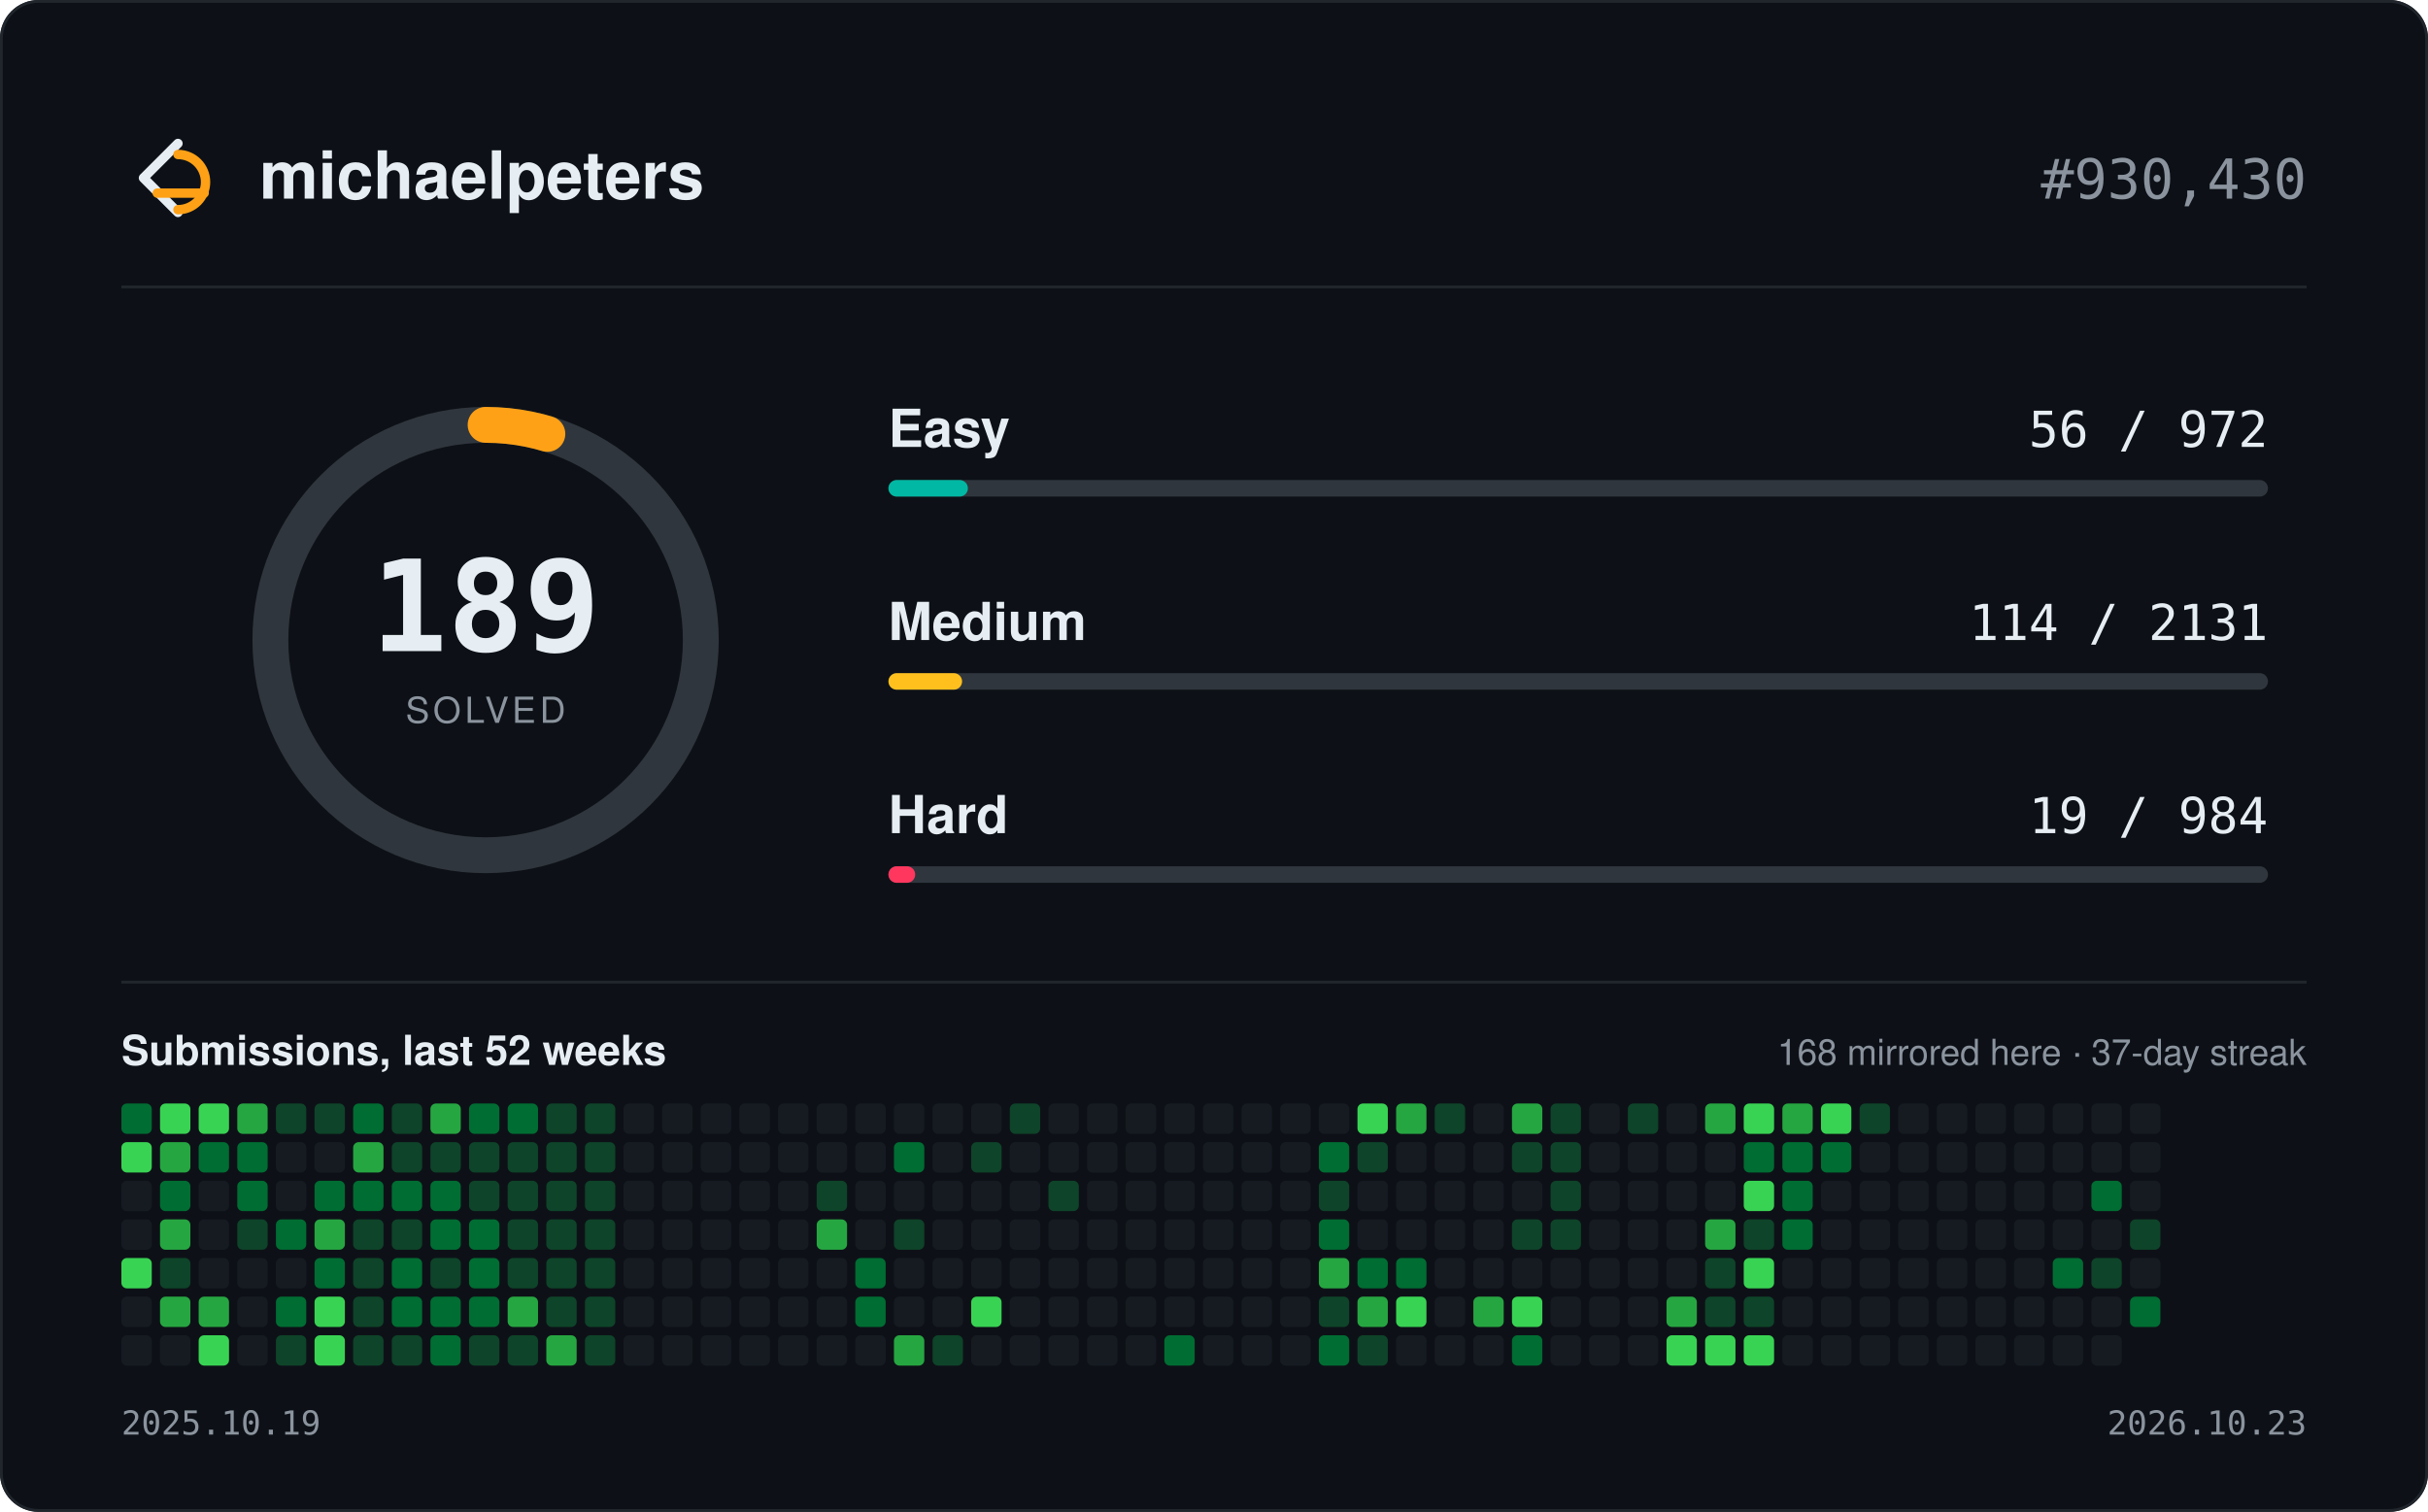
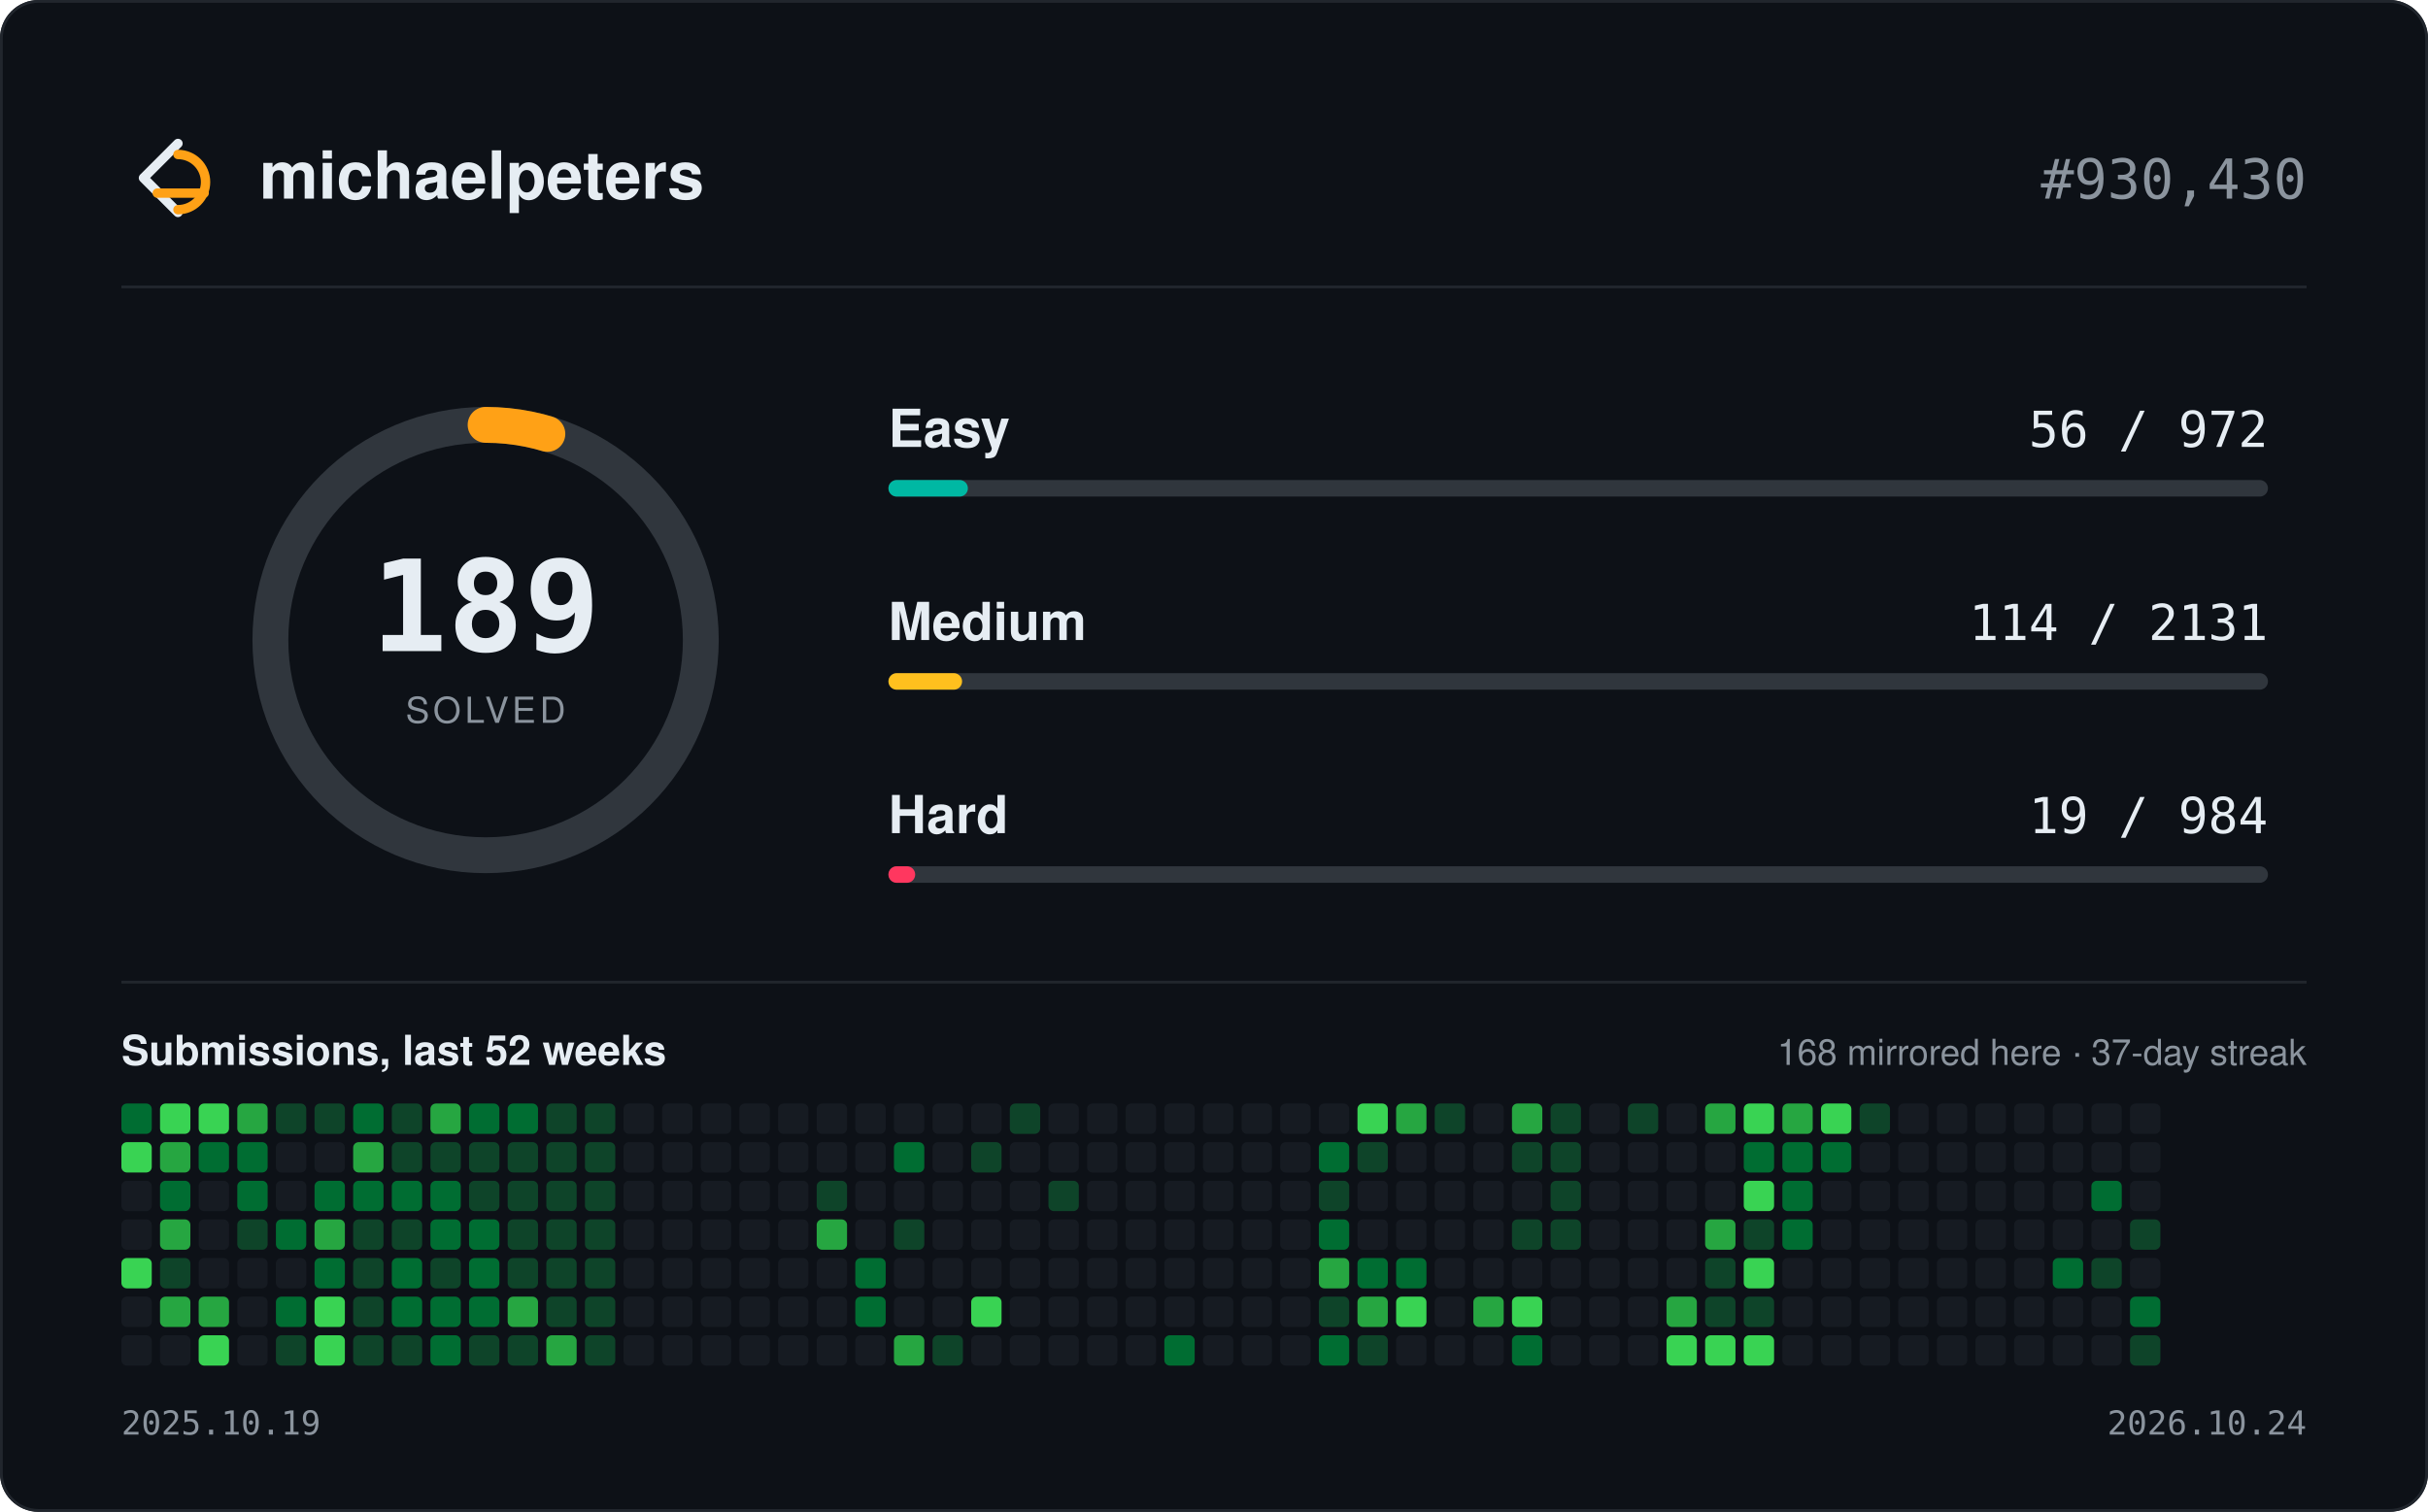
<svg xmlns="http://www.w3.org/2000/svg" width="880" height="548" viewBox="0 0 880 548" role="img" aria-label="LeetCode progress for michaelpeters: 189 problems solved">
  <rect width="880" height="548" rx="14" fill="#0d1117" />
  <rect x="0.5" y="0.5" width="879" height="547" rx="13.5" fill="none" stroke="#21262d" />
  <g transform="translate(44,50)">
    <path d="M20.5 2 L8 14.5 L20.5 27" fill="none" stroke="#e6edf3" stroke-width="3.4" stroke-linecap="round" stroke-linejoin="round" />
    <path d="M13 20 L30 20" fill="none" stroke="#ffa116" stroke-width="3.4" stroke-linecap="round" />
    <path d="M20.5 6 A 10 10 0 1 1 20.5 26" fill="none" stroke="#ffa116" stroke-width="3.4" stroke-linecap="round" />
  </g>
  <text x="94" y="72" fill="#e6edf3" font-family="-apple-system,BlinkMacSystemFont,'Segoe UI',Helvetica,Arial,sans-serif" font-size="24" font-weight="700">michaelpeters</text>
  <text x="836" y="72" fill="#8b949e" font-family="ui-monospace,SFMono-Regular,'SF Mono',Menlo,Consolas,monospace" font-size="20" text-anchor="end">#930,430</text>
  <line x1="44" y1="104" x2="836" y2="104" stroke="#21262d" />
  <circle cx="176" cy="232" r="78" fill="none" stroke="#30363d" stroke-width="13" />
  <circle cx="176" cy="232" r="78" fill="none" stroke="#ffa116" stroke-width="13" stroke-linecap="round" stroke-dasharray="22.7 490.1" transform="rotate(-90 176 232)" />
  <text x="176" y="236" fill="#e6edf3" font-family="ui-monospace,SFMono-Regular,'SF Mono',Menlo,Consolas,monospace" font-size="46" font-weight="700" text-anchor="middle">189</text>
  <text x="176" y="262" fill="#8b949e" font-family="-apple-system,BlinkMacSystemFont,'Segoe UI',Helvetica,Arial,sans-serif" font-size="13" text-anchor="middle" letter-spacing="1.4">SOLVED</text>
  <text x="322" y="162" fill="#e6edf3" font-family="-apple-system,BlinkMacSystemFont,'Segoe UI',Helvetica,Arial,sans-serif" font-size="19" font-weight="700">Easy</text>
  <text x="822" y="162" fill="#e6edf3" font-family="ui-monospace,SFMono-Regular,'SF Mono',Menlo,Consolas,monospace" font-size="18" text-anchor="end">56 / 972</text>
  <rect x="322" y="174" width="500" height="6" rx="3" fill="#30363d" />
  <rect x="322" y="174" width="28.8" height="6" rx="3" fill="#00b8a3" />
  <text x="322" y="232" fill="#e6edf3" font-family="-apple-system,BlinkMacSystemFont,'Segoe UI',Helvetica,Arial,sans-serif" font-size="19" font-weight="700">Medium</text>
  <text x="822" y="232" fill="#e6edf3" font-family="ui-monospace,SFMono-Regular,'SF Mono',Menlo,Consolas,monospace" font-size="18" text-anchor="end">114 / 2131</text>
  <rect x="322" y="244" width="500" height="6" rx="3" fill="#30363d" />
  <rect x="322" y="244" width="26.7" height="6" rx="3" fill="#ffc01e" />
  <text x="322" y="302" fill="#e6edf3" font-family="-apple-system,BlinkMacSystemFont,'Segoe UI',Helvetica,Arial,sans-serif" font-size="19" font-weight="700">Hard</text>
  <text x="822" y="302" fill="#e6edf3" font-family="ui-monospace,SFMono-Regular,'SF Mono',Menlo,Consolas,monospace" font-size="18" text-anchor="end">19 / 984</text>
  <rect x="322" y="314" width="500" height="6" rx="3" fill="#30363d" />
  <rect x="322" y="314" width="9.7" height="6" rx="3" fill="#ff375f" />
  <line x1="44" y1="356" x2="836" y2="356" stroke="#21262d" />
  <text x="44" y="386" fill="#e6edf3" font-family="-apple-system,BlinkMacSystemFont,'Segoe UI',Helvetica,Arial,sans-serif" font-size="15" font-weight="600">Submissions, last 52 weeks</text>
  <text x="836" y="386" fill="#8b949e" font-family="-apple-system,BlinkMacSystemFont,'Segoe UI',Helvetica,Arial,sans-serif" font-size="13" text-anchor="end">168 mirrored here · 37-day streak</text>
  <rect x="44" y="400" width="11" height="11" rx="2" fill="#006d32" />
  <rect x="44" y="414" width="11" height="11" rx="2" fill="#39d353" />
  <rect x="44" y="428" width="11" height="11" rx="2" fill="#161b22" />
  <rect x="44" y="442" width="11" height="11" rx="2" fill="#161b22" />
  <rect x="44" y="456" width="11" height="11" rx="2" fill="#39d353" />
  <rect x="44" y="470" width="11" height="11" rx="2" fill="#161b22" />
  <rect x="44" y="484" width="11" height="11" rx="2" fill="#161b22" />
  <rect x="58" y="400" width="11" height="11" rx="2" fill="#39d353" />
  <rect x="58" y="414" width="11" height="11" rx="2" fill="#26a641" />
  <rect x="58" y="428" width="11" height="11" rx="2" fill="#006d32" />
  <rect x="58" y="442" width="11" height="11" rx="2" fill="#26a641" />
  <rect x="58" y="456" width="11" height="11" rx="2" fill="#0e4429" />
  <rect x="58" y="470" width="11" height="11" rx="2" fill="#26a641" />
  <rect x="58" y="484" width="11" height="11" rx="2" fill="#161b22" />
  <rect x="72" y="400" width="11" height="11" rx="2" fill="#39d353" />
  <rect x="72" y="414" width="11" height="11" rx="2" fill="#006d32" />
  <rect x="72" y="428" width="11" height="11" rx="2" fill="#161b22" />
  <rect x="72" y="442" width="11" height="11" rx="2" fill="#161b22" />
  <rect x="72" y="456" width="11" height="11" rx="2" fill="#161b22" />
  <rect x="72" y="470" width="11" height="11" rx="2" fill="#26a641" />
  <rect x="72" y="484" width="11" height="11" rx="2" fill="#39d353" />
  <rect x="86" y="400" width="11" height="11" rx="2" fill="#26a641" />
  <rect x="86" y="414" width="11" height="11" rx="2" fill="#006d32" />
  <rect x="86" y="428" width="11" height="11" rx="2" fill="#006d32" />
  <rect x="86" y="442" width="11" height="11" rx="2" fill="#0e4429" />
  <rect x="86" y="456" width="11" height="11" rx="2" fill="#161b22" />
  <rect x="86" y="470" width="11" height="11" rx="2" fill="#161b22" />
  <rect x="86" y="484" width="11" height="11" rx="2" fill="#161b22" />
  <rect x="100" y="400" width="11" height="11" rx="2" fill="#0e4429" />
  <rect x="100" y="414" width="11" height="11" rx="2" fill="#161b22" />
  <rect x="100" y="428" width="11" height="11" rx="2" fill="#161b22" />
  <rect x="100" y="442" width="11" height="11" rx="2" fill="#006d32" />
  <rect x="100" y="456" width="11" height="11" rx="2" fill="#161b22" />
  <rect x="100" y="470" width="11" height="11" rx="2" fill="#006d32" />
  <rect x="100" y="484" width="11" height="11" rx="2" fill="#0e4429" />
  <rect x="114" y="400" width="11" height="11" rx="2" fill="#0e4429" />
  <rect x="114" y="414" width="11" height="11" rx="2" fill="#161b22" />
  <rect x="114" y="428" width="11" height="11" rx="2" fill="#006d32" />
  <rect x="114" y="442" width="11" height="11" rx="2" fill="#26a641" />
  <rect x="114" y="456" width="11" height="11" rx="2" fill="#006d32" />
  <rect x="114" y="470" width="11" height="11" rx="2" fill="#39d353" />
  <rect x="114" y="484" width="11" height="11" rx="2" fill="#39d353" />
  <rect x="128" y="400" width="11" height="11" rx="2" fill="#006d32" />
  <rect x="128" y="414" width="11" height="11" rx="2" fill="#26a641" />
  <rect x="128" y="428" width="11" height="11" rx="2" fill="#006d32" />
  <rect x="128" y="442" width="11" height="11" rx="2" fill="#0e4429" />
  <rect x="128" y="456" width="11" height="11" rx="2" fill="#0e4429" />
  <rect x="128" y="470" width="11" height="11" rx="2" fill="#0e4429" />
  <rect x="128" y="484" width="11" height="11" rx="2" fill="#0e4429" />
  <rect x="142" y="400" width="11" height="11" rx="2" fill="#0e4429" />
  <rect x="142" y="414" width="11" height="11" rx="2" fill="#0e4429" />
  <rect x="142" y="428" width="11" height="11" rx="2" fill="#006d32" />
  <rect x="142" y="442" width="11" height="11" rx="2" fill="#0e4429" />
  <rect x="142" y="456" width="11" height="11" rx="2" fill="#006d32" />
  <rect x="142" y="470" width="11" height="11" rx="2" fill="#006d32" />
  <rect x="142" y="484" width="11" height="11" rx="2" fill="#0e4429" />
  <rect x="156" y="400" width="11" height="11" rx="2" fill="#26a641" />
  <rect x="156" y="414" width="11" height="11" rx="2" fill="#0e4429" />
  <rect x="156" y="428" width="11" height="11" rx="2" fill="#006d32" />
  <rect x="156" y="442" width="11" height="11" rx="2" fill="#006d32" />
  <rect x="156" y="456" width="11" height="11" rx="2" fill="#0e4429" />
  <rect x="156" y="470" width="11" height="11" rx="2" fill="#006d32" />
  <rect x="156" y="484" width="11" height="11" rx="2" fill="#006d32" />
  <rect x="170" y="400" width="11" height="11" rx="2" fill="#006d32" />
  <rect x="170" y="414" width="11" height="11" rx="2" fill="#0e4429" />
  <rect x="170" y="428" width="11" height="11" rx="2" fill="#0e4429" />
  <rect x="170" y="442" width="11" height="11" rx="2" fill="#006d32" />
  <rect x="170" y="456" width="11" height="11" rx="2" fill="#006d32" />
  <rect x="170" y="470" width="11" height="11" rx="2" fill="#006d32" />
  <rect x="170" y="484" width="11" height="11" rx="2" fill="#0e4429" />
  <rect x="184" y="400" width="11" height="11" rx="2" fill="#006d32" />
  <rect x="184" y="414" width="11" height="11" rx="2" fill="#0e4429" />
  <rect x="184" y="428" width="11" height="11" rx="2" fill="#0e4429" />
  <rect x="184" y="442" width="11" height="11" rx="2" fill="#0e4429" />
  <rect x="184" y="456" width="11" height="11" rx="2" fill="#0e4429" />
  <rect x="184" y="470" width="11" height="11" rx="2" fill="#26a641" />
  <rect x="184" y="484" width="11" height="11" rx="2" fill="#0e4429" />
  <rect x="198" y="400" width="11" height="11" rx="2" fill="#0e4429" />
  <rect x="198" y="414" width="11" height="11" rx="2" fill="#0e4429" />
  <rect x="198" y="428" width="11" height="11" rx="2" fill="#0e4429" />
  <rect x="198" y="442" width="11" height="11" rx="2" fill="#0e4429" />
  <rect x="198" y="456" width="11" height="11" rx="2" fill="#0e4429" />
  <rect x="198" y="470" width="11" height="11" rx="2" fill="#0e4429" />
  <rect x="198" y="484" width="11" height="11" rx="2" fill="#26a641" />
  <rect x="212" y="400" width="11" height="11" rx="2" fill="#0e4429" />
  <rect x="212" y="414" width="11" height="11" rx="2" fill="#0e4429" />
  <rect x="212" y="428" width="11" height="11" rx="2" fill="#0e4429" />
  <rect x="212" y="442" width="11" height="11" rx="2" fill="#0e4429" />
  <rect x="212" y="456" width="11" height="11" rx="2" fill="#0e4429" />
  <rect x="212" y="470" width="11" height="11" rx="2" fill="#0e4429" />
  <rect x="212" y="484" width="11" height="11" rx="2" fill="#0e4429" />
  <rect x="226" y="400" width="11" height="11" rx="2" fill="#161b22" />
  <rect x="226" y="414" width="11" height="11" rx="2" fill="#161b22" />
  <rect x="226" y="428" width="11" height="11" rx="2" fill="#161b22" />
  <rect x="226" y="442" width="11" height="11" rx="2" fill="#161b22" />
  <rect x="226" y="456" width="11" height="11" rx="2" fill="#161b22" />
  <rect x="226" y="470" width="11" height="11" rx="2" fill="#161b22" />
  <rect x="226" y="484" width="11" height="11" rx="2" fill="#161b22" />
  <rect x="240" y="400" width="11" height="11" rx="2" fill="#161b22" />
  <rect x="240" y="414" width="11" height="11" rx="2" fill="#161b22" />
  <rect x="240" y="428" width="11" height="11" rx="2" fill="#161b22" />
  <rect x="240" y="442" width="11" height="11" rx="2" fill="#161b22" />
  <rect x="240" y="456" width="11" height="11" rx="2" fill="#161b22" />
  <rect x="240" y="470" width="11" height="11" rx="2" fill="#161b22" />
  <rect x="240" y="484" width="11" height="11" rx="2" fill="#161b22" />
  <rect x="254" y="400" width="11" height="11" rx="2" fill="#161b22" />
  <rect x="254" y="414" width="11" height="11" rx="2" fill="#161b22" />
  <rect x="254" y="428" width="11" height="11" rx="2" fill="#161b22" />
  <rect x="254" y="442" width="11" height="11" rx="2" fill="#161b22" />
  <rect x="254" y="456" width="11" height="11" rx="2" fill="#161b22" />
  <rect x="254" y="470" width="11" height="11" rx="2" fill="#161b22" />
  <rect x="254" y="484" width="11" height="11" rx="2" fill="#161b22" />
  <rect x="268" y="400" width="11" height="11" rx="2" fill="#161b22" />
  <rect x="268" y="414" width="11" height="11" rx="2" fill="#161b22" />
  <rect x="268" y="428" width="11" height="11" rx="2" fill="#161b22" />
  <rect x="268" y="442" width="11" height="11" rx="2" fill="#161b22" />
  <rect x="268" y="456" width="11" height="11" rx="2" fill="#161b22" />
  <rect x="268" y="470" width="11" height="11" rx="2" fill="#161b22" />
  <rect x="268" y="484" width="11" height="11" rx="2" fill="#161b22" />
  <rect x="282" y="400" width="11" height="11" rx="2" fill="#161b22" />
  <rect x="282" y="414" width="11" height="11" rx="2" fill="#161b22" />
  <rect x="282" y="428" width="11" height="11" rx="2" fill="#161b22" />
  <rect x="282" y="442" width="11" height="11" rx="2" fill="#161b22" />
  <rect x="282" y="456" width="11" height="11" rx="2" fill="#161b22" />
  <rect x="282" y="470" width="11" height="11" rx="2" fill="#161b22" />
  <rect x="282" y="484" width="11" height="11" rx="2" fill="#161b22" />
  <rect x="296" y="400" width="11" height="11" rx="2" fill="#161b22" />
  <rect x="296" y="414" width="11" height="11" rx="2" fill="#161b22" />
  <rect x="296" y="428" width="11" height="11" rx="2" fill="#0e4429" />
  <rect x="296" y="442" width="11" height="11" rx="2" fill="#26a641" />
  <rect x="296" y="456" width="11" height="11" rx="2" fill="#161b22" />
  <rect x="296" y="470" width="11" height="11" rx="2" fill="#161b22" />
  <rect x="296" y="484" width="11" height="11" rx="2" fill="#161b22" />
  <rect x="310" y="400" width="11" height="11" rx="2" fill="#161b22" />
  <rect x="310" y="414" width="11" height="11" rx="2" fill="#161b22" />
  <rect x="310" y="428" width="11" height="11" rx="2" fill="#161b22" />
  <rect x="310" y="442" width="11" height="11" rx="2" fill="#161b22" />
  <rect x="310" y="456" width="11" height="11" rx="2" fill="#006d32" />
  <rect x="310" y="470" width="11" height="11" rx="2" fill="#006d32" />
  <rect x="310" y="484" width="11" height="11" rx="2" fill="#161b22" />
  <rect x="324" y="400" width="11" height="11" rx="2" fill="#161b22" />
  <rect x="324" y="414" width="11" height="11" rx="2" fill="#006d32" />
  <rect x="324" y="428" width="11" height="11" rx="2" fill="#161b22" />
  <rect x="324" y="442" width="11" height="11" rx="2" fill="#0e4429" />
  <rect x="324" y="456" width="11" height="11" rx="2" fill="#161b22" />
  <rect x="324" y="470" width="11" height="11" rx="2" fill="#161b22" />
  <rect x="324" y="484" width="11" height="11" rx="2" fill="#26a641" />
  <rect x="338" y="400" width="11" height="11" rx="2" fill="#161b22" />
  <rect x="338" y="414" width="11" height="11" rx="2" fill="#161b22" />
  <rect x="338" y="428" width="11" height="11" rx="2" fill="#161b22" />
  <rect x="338" y="442" width="11" height="11" rx="2" fill="#161b22" />
  <rect x="338" y="456" width="11" height="11" rx="2" fill="#161b22" />
  <rect x="338" y="470" width="11" height="11" rx="2" fill="#161b22" />
  <rect x="338" y="484" width="11" height="11" rx="2" fill="#0e4429" />
  <rect x="352" y="400" width="11" height="11" rx="2" fill="#161b22" />
  <rect x="352" y="414" width="11" height="11" rx="2" fill="#0e4429" />
  <rect x="352" y="428" width="11" height="11" rx="2" fill="#161b22" />
  <rect x="352" y="442" width="11" height="11" rx="2" fill="#161b22" />
  <rect x="352" y="456" width="11" height="11" rx="2" fill="#161b22" />
  <rect x="352" y="470" width="11" height="11" rx="2" fill="#39d353" />
  <rect x="352" y="484" width="11" height="11" rx="2" fill="#161b22" />
  <rect x="366" y="400" width="11" height="11" rx="2" fill="#0e4429" />
  <rect x="366" y="414" width="11" height="11" rx="2" fill="#161b22" />
  <rect x="366" y="428" width="11" height="11" rx="2" fill="#161b22" />
  <rect x="366" y="442" width="11" height="11" rx="2" fill="#161b22" />
  <rect x="366" y="456" width="11" height="11" rx="2" fill="#161b22" />
  <rect x="366" y="470" width="11" height="11" rx="2" fill="#161b22" />
  <rect x="366" y="484" width="11" height="11" rx="2" fill="#161b22" />
  <rect x="380" y="400" width="11" height="11" rx="2" fill="#161b22" />
  <rect x="380" y="414" width="11" height="11" rx="2" fill="#161b22" />
  <rect x="380" y="428" width="11" height="11" rx="2" fill="#0e4429" />
  <rect x="380" y="442" width="11" height="11" rx="2" fill="#161b22" />
  <rect x="380" y="456" width="11" height="11" rx="2" fill="#161b22" />
  <rect x="380" y="470" width="11" height="11" rx="2" fill="#161b22" />
  <rect x="380" y="484" width="11" height="11" rx="2" fill="#161b22" />
  <rect x="394" y="400" width="11" height="11" rx="2" fill="#161b22" />
  <rect x="394" y="414" width="11" height="11" rx="2" fill="#161b22" />
  <rect x="394" y="428" width="11" height="11" rx="2" fill="#161b22" />
  <rect x="394" y="442" width="11" height="11" rx="2" fill="#161b22" />
  <rect x="394" y="456" width="11" height="11" rx="2" fill="#161b22" />
  <rect x="394" y="470" width="11" height="11" rx="2" fill="#161b22" />
  <rect x="394" y="484" width="11" height="11" rx="2" fill="#161b22" />
  <rect x="408" y="400" width="11" height="11" rx="2" fill="#161b22" />
  <rect x="408" y="414" width="11" height="11" rx="2" fill="#161b22" />
  <rect x="408" y="428" width="11" height="11" rx="2" fill="#161b22" />
  <rect x="408" y="442" width="11" height="11" rx="2" fill="#161b22" />
  <rect x="408" y="456" width="11" height="11" rx="2" fill="#161b22" />
  <rect x="408" y="470" width="11" height="11" rx="2" fill="#161b22" />
  <rect x="408" y="484" width="11" height="11" rx="2" fill="#161b22" />
  <rect x="422" y="400" width="11" height="11" rx="2" fill="#161b22" />
  <rect x="422" y="414" width="11" height="11" rx="2" fill="#161b22" />
  <rect x="422" y="428" width="11" height="11" rx="2" fill="#161b22" />
  <rect x="422" y="442" width="11" height="11" rx="2" fill="#161b22" />
  <rect x="422" y="456" width="11" height="11" rx="2" fill="#161b22" />
  <rect x="422" y="470" width="11" height="11" rx="2" fill="#161b22" />
  <rect x="422" y="484" width="11" height="11" rx="2" fill="#006d32" />
  <rect x="436" y="400" width="11" height="11" rx="2" fill="#161b22" />
  <rect x="436" y="414" width="11" height="11" rx="2" fill="#161b22" />
  <rect x="436" y="428" width="11" height="11" rx="2" fill="#161b22" />
  <rect x="436" y="442" width="11" height="11" rx="2" fill="#161b22" />
  <rect x="436" y="456" width="11" height="11" rx="2" fill="#161b22" />
  <rect x="436" y="470" width="11" height="11" rx="2" fill="#161b22" />
  <rect x="436" y="484" width="11" height="11" rx="2" fill="#161b22" />
  <rect x="450" y="400" width="11" height="11" rx="2" fill="#161b22" />
  <rect x="450" y="414" width="11" height="11" rx="2" fill="#161b22" />
  <rect x="450" y="428" width="11" height="11" rx="2" fill="#161b22" />
  <rect x="450" y="442" width="11" height="11" rx="2" fill="#161b22" />
  <rect x="450" y="456" width="11" height="11" rx="2" fill="#161b22" />
  <rect x="450" y="470" width="11" height="11" rx="2" fill="#161b22" />
  <rect x="450" y="484" width="11" height="11" rx="2" fill="#161b22" />
  <rect x="464" y="400" width="11" height="11" rx="2" fill="#161b22" />
  <rect x="464" y="414" width="11" height="11" rx="2" fill="#161b22" />
  <rect x="464" y="428" width="11" height="11" rx="2" fill="#161b22" />
  <rect x="464" y="442" width="11" height="11" rx="2" fill="#161b22" />
  <rect x="464" y="456" width="11" height="11" rx="2" fill="#161b22" />
  <rect x="464" y="470" width="11" height="11" rx="2" fill="#161b22" />
  <rect x="464" y="484" width="11" height="11" rx="2" fill="#161b22" />
  <rect x="478" y="400" width="11" height="11" rx="2" fill="#161b22" />
  <rect x="478" y="414" width="11" height="11" rx="2" fill="#006d32" />
  <rect x="478" y="428" width="11" height="11" rx="2" fill="#0e4429" />
  <rect x="478" y="442" width="11" height="11" rx="2" fill="#006d32" />
  <rect x="478" y="456" width="11" height="11" rx="2" fill="#26a641" />
  <rect x="478" y="470" width="11" height="11" rx="2" fill="#0e4429" />
  <rect x="478" y="484" width="11" height="11" rx="2" fill="#006d32" />
  <rect x="492" y="400" width="11" height="11" rx="2" fill="#39d353" />
  <rect x="492" y="414" width="11" height="11" rx="2" fill="#0e4429" />
  <rect x="492" y="428" width="11" height="11" rx="2" fill="#161b22" />
  <rect x="492" y="442" width="11" height="11" rx="2" fill="#161b22" />
  <rect x="492" y="456" width="11" height="11" rx="2" fill="#006d32" />
  <rect x="492" y="470" width="11" height="11" rx="2" fill="#26a641" />
  <rect x="492" y="484" width="11" height="11" rx="2" fill="#0e4429" />
  <rect x="506" y="400" width="11" height="11" rx="2" fill="#26a641" />
  <rect x="506" y="414" width="11" height="11" rx="2" fill="#161b22" />
  <rect x="506" y="428" width="11" height="11" rx="2" fill="#161b22" />
  <rect x="506" y="442" width="11" height="11" rx="2" fill="#161b22" />
  <rect x="506" y="456" width="11" height="11" rx="2" fill="#006d32" />
  <rect x="506" y="470" width="11" height="11" rx="2" fill="#39d353" />
  <rect x="506" y="484" width="11" height="11" rx="2" fill="#161b22" />
  <rect x="520" y="400" width="11" height="11" rx="2" fill="#0e4429" />
  <rect x="520" y="414" width="11" height="11" rx="2" fill="#161b22" />
  <rect x="520" y="428" width="11" height="11" rx="2" fill="#161b22" />
  <rect x="520" y="442" width="11" height="11" rx="2" fill="#161b22" />
  <rect x="520" y="456" width="11" height="11" rx="2" fill="#161b22" />
  <rect x="520" y="470" width="11" height="11" rx="2" fill="#161b22" />
  <rect x="520" y="484" width="11" height="11" rx="2" fill="#161b22" />
  <rect x="534" y="400" width="11" height="11" rx="2" fill="#161b22" />
  <rect x="534" y="414" width="11" height="11" rx="2" fill="#161b22" />
  <rect x="534" y="428" width="11" height="11" rx="2" fill="#161b22" />
  <rect x="534" y="442" width="11" height="11" rx="2" fill="#161b22" />
  <rect x="534" y="456" width="11" height="11" rx="2" fill="#161b22" />
  <rect x="534" y="470" width="11" height="11" rx="2" fill="#26a641" />
  <rect x="534" y="484" width="11" height="11" rx="2" fill="#161b22" />
  <rect x="548" y="400" width="11" height="11" rx="2" fill="#26a641" />
  <rect x="548" y="414" width="11" height="11" rx="2" fill="#0e4429" />
  <rect x="548" y="428" width="11" height="11" rx="2" fill="#161b22" />
  <rect x="548" y="442" width="11" height="11" rx="2" fill="#0e4429" />
  <rect x="548" y="456" width="11" height="11" rx="2" fill="#161b22" />
  <rect x="548" y="470" width="11" height="11" rx="2" fill="#39d353" />
  <rect x="548" y="484" width="11" height="11" rx="2" fill="#006d32" />
  <rect x="562" y="400" width="11" height="11" rx="2" fill="#0e4429" />
  <rect x="562" y="414" width="11" height="11" rx="2" fill="#0e4429" />
  <rect x="562" y="428" width="11" height="11" rx="2" fill="#0e4429" />
  <rect x="562" y="442" width="11" height="11" rx="2" fill="#0e4429" />
  <rect x="562" y="456" width="11" height="11" rx="2" fill="#161b22" />
  <rect x="562" y="470" width="11" height="11" rx="2" fill="#161b22" />
  <rect x="562" y="484" width="11" height="11" rx="2" fill="#161b22" />
  <rect x="576" y="400" width="11" height="11" rx="2" fill="#161b22" />
  <rect x="576" y="414" width="11" height="11" rx="2" fill="#161b22" />
  <rect x="576" y="428" width="11" height="11" rx="2" fill="#161b22" />
  <rect x="576" y="442" width="11" height="11" rx="2" fill="#161b22" />
  <rect x="576" y="456" width="11" height="11" rx="2" fill="#161b22" />
  <rect x="576" y="470" width="11" height="11" rx="2" fill="#161b22" />
  <rect x="576" y="484" width="11" height="11" rx="2" fill="#161b22" />
  <rect x="590" y="400" width="11" height="11" rx="2" fill="#0e4429" />
  <rect x="590" y="414" width="11" height="11" rx="2" fill="#161b22" />
  <rect x="590" y="428" width="11" height="11" rx="2" fill="#161b22" />
  <rect x="590" y="442" width="11" height="11" rx="2" fill="#161b22" />
  <rect x="590" y="456" width="11" height="11" rx="2" fill="#161b22" />
  <rect x="590" y="470" width="11" height="11" rx="2" fill="#161b22" />
  <rect x="590" y="484" width="11" height="11" rx="2" fill="#161b22" />
  <rect x="604" y="400" width="11" height="11" rx="2" fill="#161b22" />
  <rect x="604" y="414" width="11" height="11" rx="2" fill="#161b22" />
  <rect x="604" y="428" width="11" height="11" rx="2" fill="#161b22" />
  <rect x="604" y="442" width="11" height="11" rx="2" fill="#161b22" />
  <rect x="604" y="456" width="11" height="11" rx="2" fill="#161b22" />
  <rect x="604" y="470" width="11" height="11" rx="2" fill="#26a641" />
  <rect x="604" y="484" width="11" height="11" rx="2" fill="#39d353" />
  <rect x="618" y="400" width="11" height="11" rx="2" fill="#26a641" />
  <rect x="618" y="414" width="11" height="11" rx="2" fill="#161b22" />
  <rect x="618" y="428" width="11" height="11" rx="2" fill="#161b22" />
  <rect x="618" y="442" width="11" height="11" rx="2" fill="#26a641" />
  <rect x="618" y="456" width="11" height="11" rx="2" fill="#0e4429" />
  <rect x="618" y="470" width="11" height="11" rx="2" fill="#0e4429" />
  <rect x="618" y="484" width="11" height="11" rx="2" fill="#39d353" />
  <rect x="632" y="400" width="11" height="11" rx="2" fill="#39d353" />
  <rect x="632" y="414" width="11" height="11" rx="2" fill="#006d32" />
  <rect x="632" y="428" width="11" height="11" rx="2" fill="#39d353" />
  <rect x="632" y="442" width="11" height="11" rx="2" fill="#0e4429" />
  <rect x="632" y="456" width="11" height="11" rx="2" fill="#39d353" />
  <rect x="632" y="470" width="11" height="11" rx="2" fill="#0e4429" />
  <rect x="632" y="484" width="11" height="11" rx="2" fill="#39d353" />
  <rect x="646" y="400" width="11" height="11" rx="2" fill="#26a641" />
  <rect x="646" y="414" width="11" height="11" rx="2" fill="#006d32" />
  <rect x="646" y="428" width="11" height="11" rx="2" fill="#006d32" />
  <rect x="646" y="442" width="11" height="11" rx="2" fill="#006d32" />
  <rect x="646" y="456" width="11" height="11" rx="2" fill="#161b22" />
  <rect x="646" y="470" width="11" height="11" rx="2" fill="#161b22" />
  <rect x="646" y="484" width="11" height="11" rx="2" fill="#161b22" />
  <rect x="660" y="400" width="11" height="11" rx="2" fill="#39d353" />
  <rect x="660" y="414" width="11" height="11" rx="2" fill="#006d32" />
  <rect x="660" y="428" width="11" height="11" rx="2" fill="#161b22" />
  <rect x="660" y="442" width="11" height="11" rx="2" fill="#161b22" />
  <rect x="660" y="456" width="11" height="11" rx="2" fill="#161b22" />
  <rect x="660" y="470" width="11" height="11" rx="2" fill="#161b22" />
  <rect x="660" y="484" width="11" height="11" rx="2" fill="#161b22" />
  <rect x="674" y="400" width="11" height="11" rx="2" fill="#0e4429" />
  <rect x="674" y="414" width="11" height="11" rx="2" fill="#161b22" />
  <rect x="674" y="428" width="11" height="11" rx="2" fill="#161b22" />
  <rect x="674" y="442" width="11" height="11" rx="2" fill="#161b22" />
  <rect x="674" y="456" width="11" height="11" rx="2" fill="#161b22" />
  <rect x="674" y="470" width="11" height="11" rx="2" fill="#161b22" />
  <rect x="674" y="484" width="11" height="11" rx="2" fill="#161b22" />
  <rect x="688" y="400" width="11" height="11" rx="2" fill="#161b22" />
  <rect x="688" y="414" width="11" height="11" rx="2" fill="#161b22" />
  <rect x="688" y="428" width="11" height="11" rx="2" fill="#161b22" />
  <rect x="688" y="442" width="11" height="11" rx="2" fill="#161b22" />
  <rect x="688" y="456" width="11" height="11" rx="2" fill="#161b22" />
  <rect x="688" y="470" width="11" height="11" rx="2" fill="#161b22" />
  <rect x="688" y="484" width="11" height="11" rx="2" fill="#161b22" />
  <rect x="702" y="400" width="11" height="11" rx="2" fill="#161b22" />
  <rect x="702" y="414" width="11" height="11" rx="2" fill="#161b22" />
  <rect x="702" y="428" width="11" height="11" rx="2" fill="#161b22" />
  <rect x="702" y="442" width="11" height="11" rx="2" fill="#161b22" />
  <rect x="702" y="456" width="11" height="11" rx="2" fill="#161b22" />
  <rect x="702" y="470" width="11" height="11" rx="2" fill="#161b22" />
  <rect x="702" y="484" width="11" height="11" rx="2" fill="#161b22" />
  <rect x="716" y="400" width="11" height="11" rx="2" fill="#161b22" />
  <rect x="716" y="414" width="11" height="11" rx="2" fill="#161b22" />
  <rect x="716" y="428" width="11" height="11" rx="2" fill="#161b22" />
  <rect x="716" y="442" width="11" height="11" rx="2" fill="#161b22" />
  <rect x="716" y="456" width="11" height="11" rx="2" fill="#161b22" />
  <rect x="716" y="470" width="11" height="11" rx="2" fill="#161b22" />
  <rect x="716" y="484" width="11" height="11" rx="2" fill="#161b22" />
  <rect x="730" y="400" width="11" height="11" rx="2" fill="#161b22" />
  <rect x="730" y="414" width="11" height="11" rx="2" fill="#161b22" />
  <rect x="730" y="428" width="11" height="11" rx="2" fill="#161b22" />
  <rect x="730" y="442" width="11" height="11" rx="2" fill="#161b22" />
  <rect x="730" y="456" width="11" height="11" rx="2" fill="#161b22" />
  <rect x="730" y="470" width="11" height="11" rx="2" fill="#161b22" />
  <rect x="730" y="484" width="11" height="11" rx="2" fill="#161b22" />
  <rect x="744" y="400" width="11" height="11" rx="2" fill="#161b22" />
  <rect x="744" y="414" width="11" height="11" rx="2" fill="#161b22" />
  <rect x="744" y="428" width="11" height="11" rx="2" fill="#161b22" />
  <rect x="744" y="442" width="11" height="11" rx="2" fill="#161b22" />
  <rect x="744" y="456" width="11" height="11" rx="2" fill="#006d32" />
  <rect x="744" y="470" width="11" height="11" rx="2" fill="#161b22" />
  <rect x="744" y="484" width="11" height="11" rx="2" fill="#161b22" />
  <rect x="758" y="400" width="11" height="11" rx="2" fill="#161b22" />
  <rect x="758" y="414" width="11" height="11" rx="2" fill="#161b22" />
  <rect x="758" y="428" width="11" height="11" rx="2" fill="#006d32" />
  <rect x="758" y="442" width="11" height="11" rx="2" fill="#161b22" />
  <rect x="758" y="456" width="11" height="11" rx="2" fill="#0e4429" />
  <rect x="758" y="470" width="11" height="11" rx="2" fill="#161b22" />
  <rect x="758" y="484" width="11" height="11" rx="2" fill="#161b22" />
  <rect x="772" y="400" width="11" height="11" rx="2" fill="#161b22" />
  <rect x="772" y="414" width="11" height="11" rx="2" fill="#161b22" />
  <rect x="772" y="428" width="11" height="11" rx="2" fill="#161b22" />
  <rect x="772" y="442" width="11" height="11" rx="2" fill="#0e4429" />
  <rect x="772" y="456" width="11" height="11" rx="2" fill="#161b22" />
  <rect x="772" y="470" width="11" height="11" rx="2" fill="#006d32" />
+   <rect x="772" y="484" width="11" height="11" rx="2" fill="#0e4429" />
  <text x="44" y="520" fill="#8b949e" font-family="ui-monospace,SFMono-Regular,'SF Mono',Menlo,Consolas,monospace" font-size="12">2025.10.19</text>
-   <text x="836" y="520" fill="#8b949e" font-family="ui-monospace,SFMono-Regular,'SF Mono',Menlo,Consolas,monospace" font-size="12" text-anchor="end">2026.10.23</text>
+   <text x="836" y="520" fill="#8b949e" font-family="ui-monospace,SFMono-Regular,'SF Mono',Menlo,Consolas,monospace" font-size="12" text-anchor="end">2026.10.24</text>
</svg>
